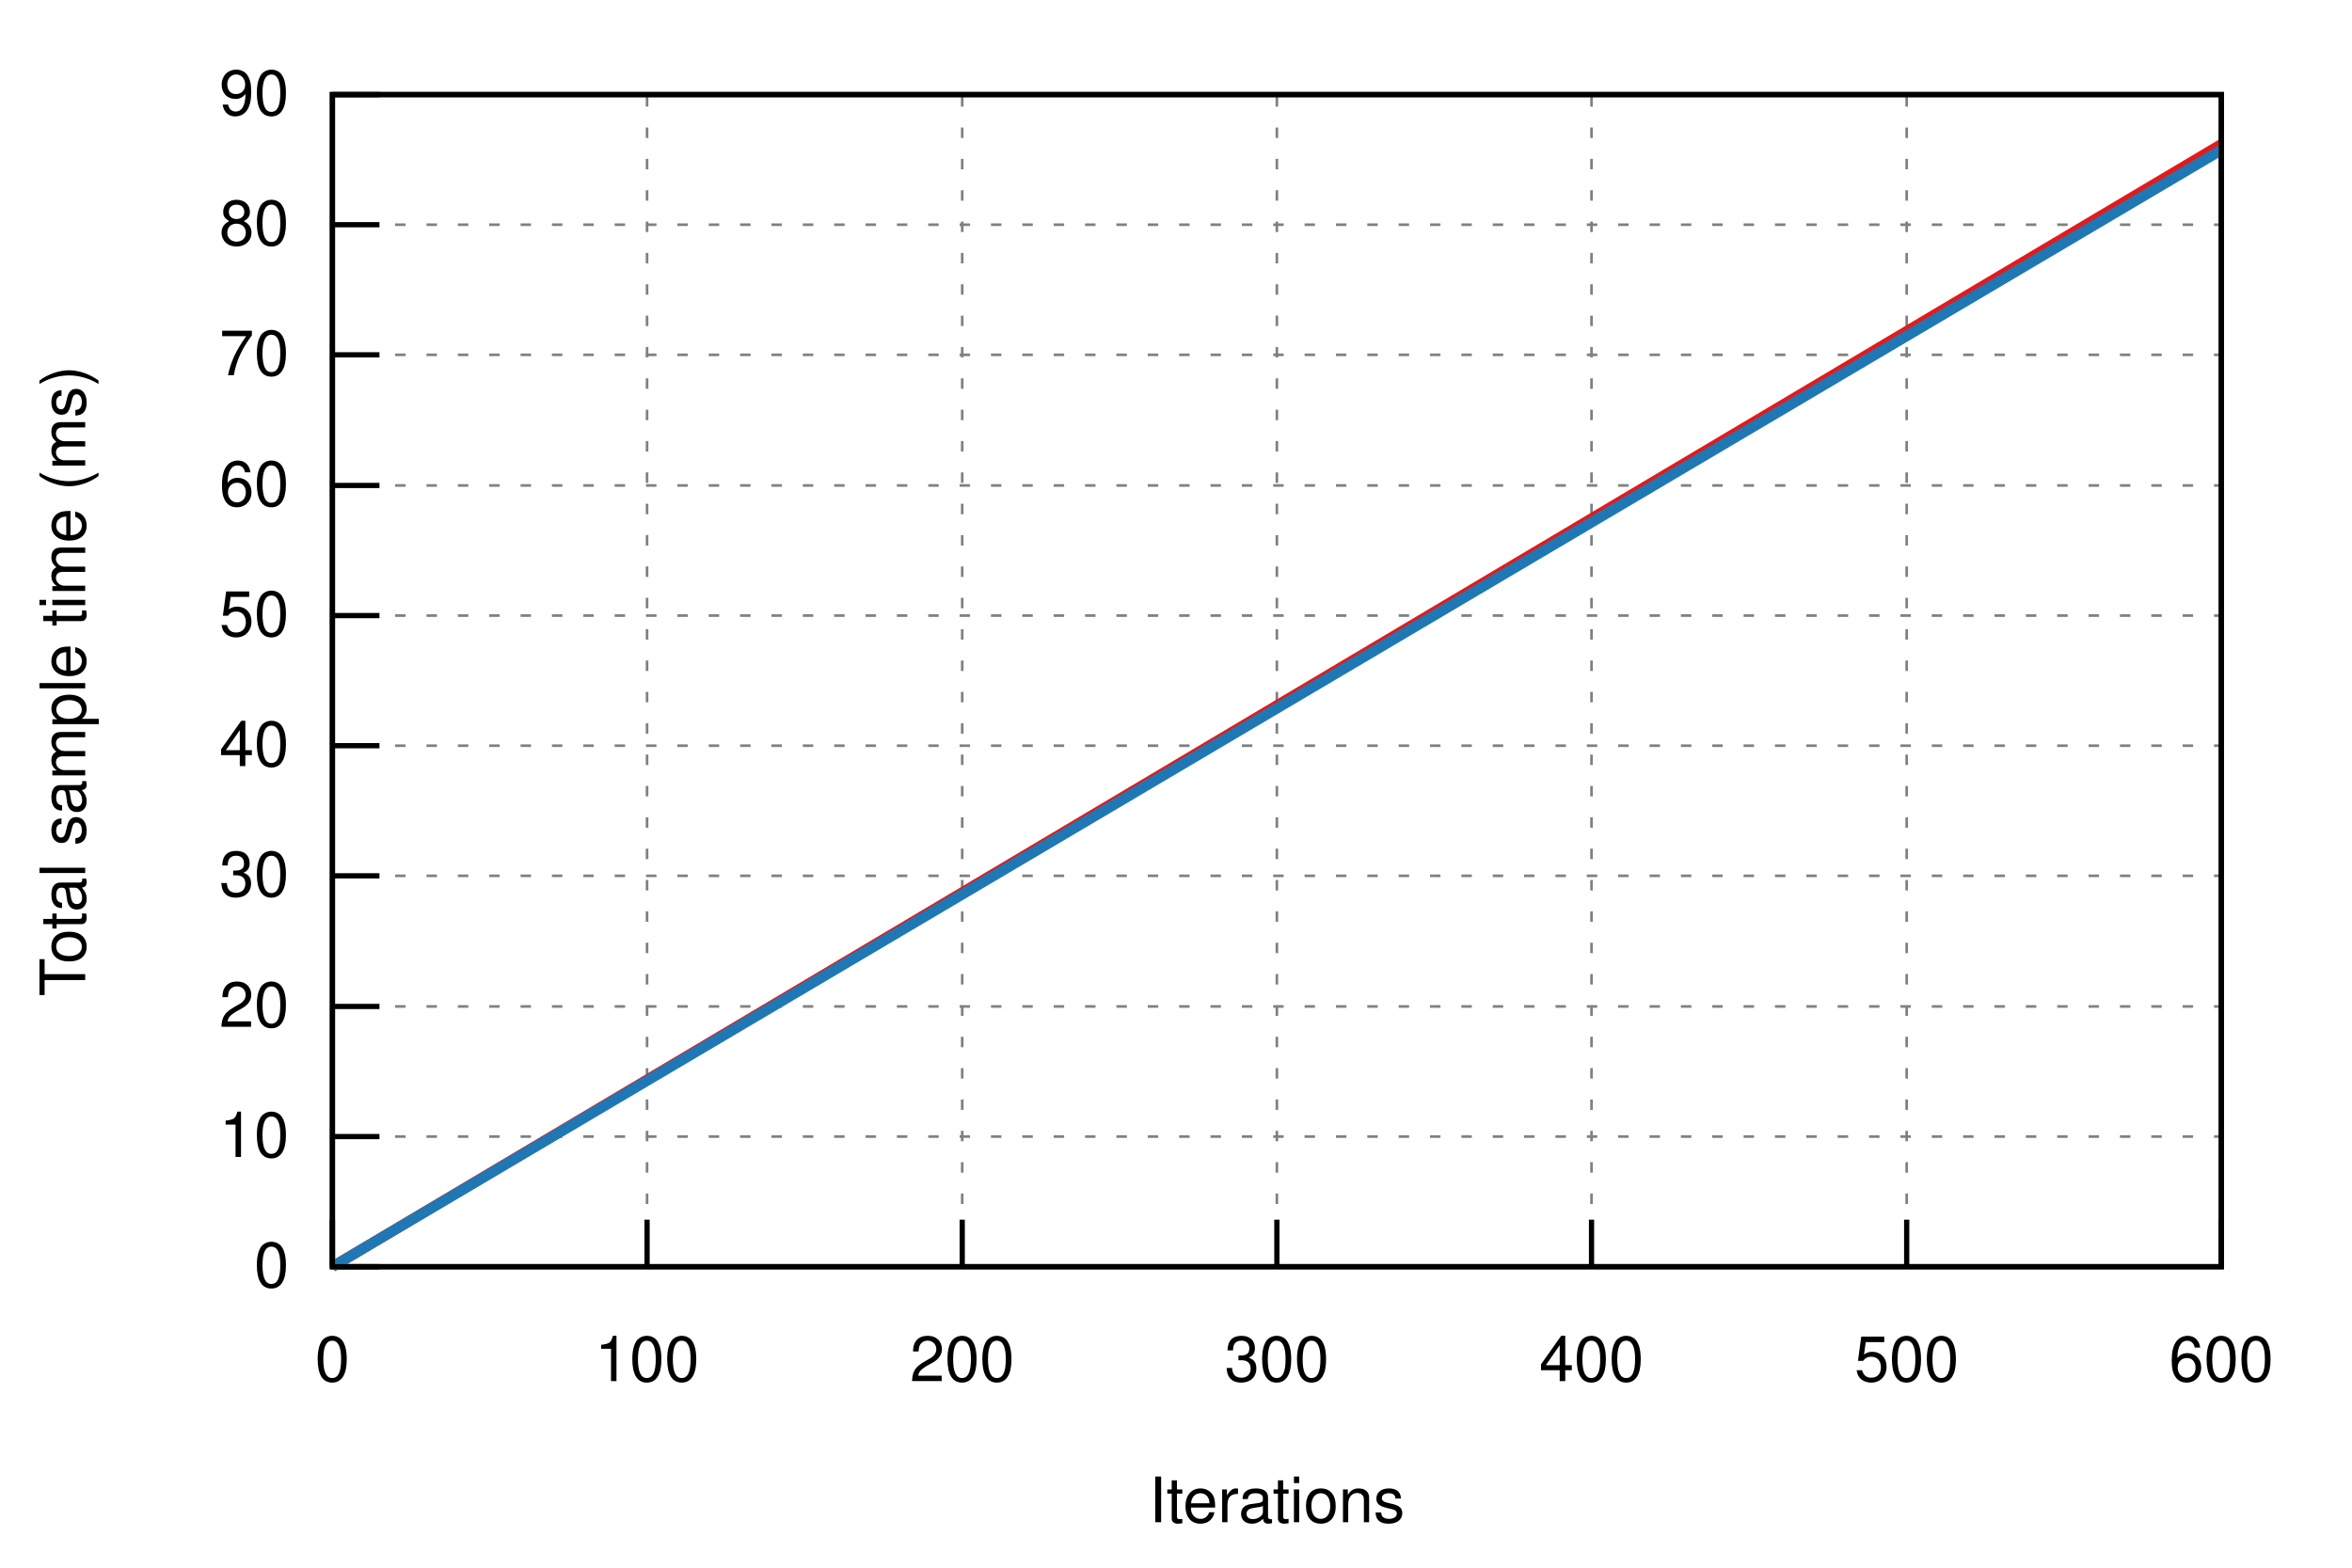
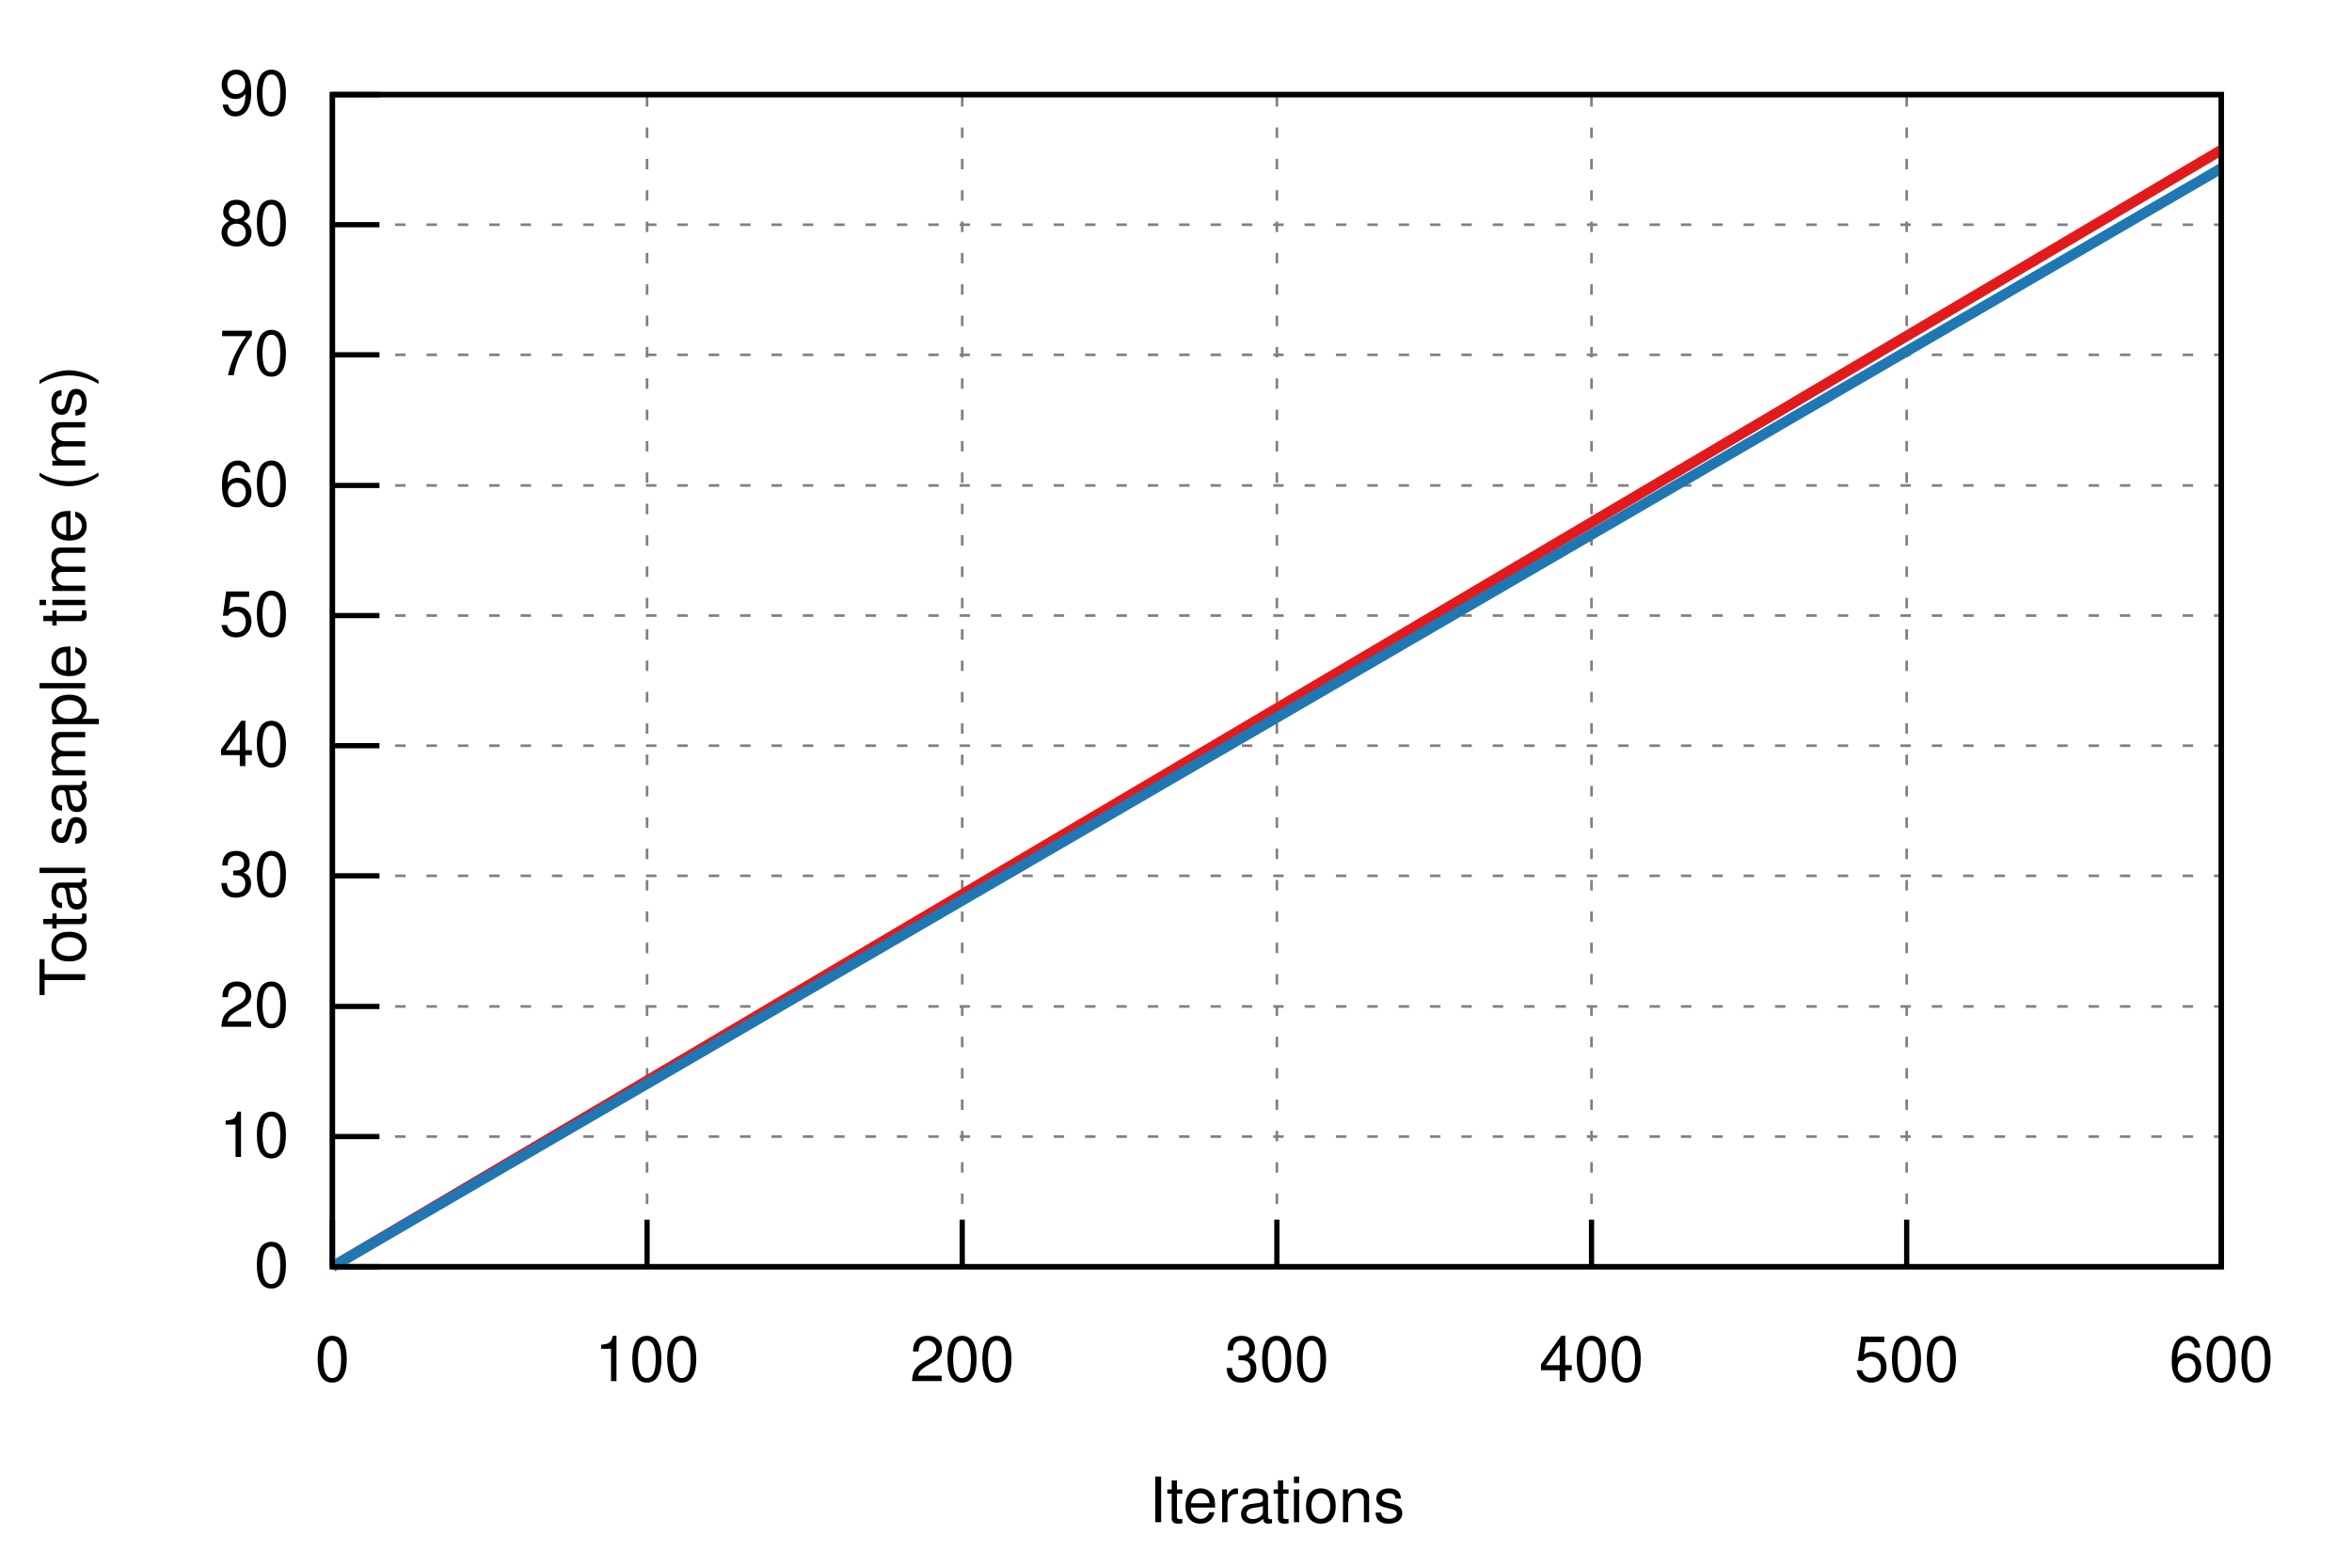
<svg xmlns="http://www.w3.org/2000/svg" xmlns:xlink="http://www.w3.org/1999/xlink" viewBox="0 0 450 300">
  <g id="gnuplot_canvas">
    <rect x="0" y="0" width="450" height="300" fill="none" />
    <defs>
      <circle id="gpDot" r="0.5" stroke-width="0.5" stroke="currentColor" />
      <path id="gpPt0" stroke-width="0.222" stroke="currentColor" d="M-1,0 h2 M0,-1 v2" />
      <path id="gpPt1" stroke-width="0.222" stroke="currentColor" d="M-1,-1 L1,1 M1,-1 L-1,1" />
      <path id="gpPt2" stroke-width="0.222" stroke="currentColor" d="M-1,0 L1,0 M0,-1 L0,1 M-1,-1 L1,1 M-1,1 L1,-1" />
      <rect id="gpPt3" stroke-width="0.222" stroke="currentColor" x="-1" y="-1" width="2" height="2" />
      <rect id="gpPt4" stroke-width="0.222" stroke="currentColor" fill="currentColor" x="-1" y="-1" width="2" height="2" />
      <circle id="gpPt5" stroke-width="0.222" stroke="currentColor" cx="0" cy="0" r="1" />
      <use xlink:href="#gpPt5" id="gpPt6" fill="currentColor" stroke="none" />
      <path id="gpPt7" stroke-width="0.222" stroke="currentColor" d="M0,-1.33 L-1.33,0.67 L1.33,0.67 z" />
      <use xlink:href="#gpPt7" id="gpPt8" fill="currentColor" stroke="none" />
      <use xlink:href="#gpPt7" id="gpPt9" stroke="currentColor" transform="rotate(180)" />
      <use xlink:href="#gpPt9" id="gpPt10" fill="currentColor" stroke="none" />
      <use xlink:href="#gpPt3" id="gpPt11" stroke="currentColor" transform="rotate(45)" />
      <use xlink:href="#gpPt11" id="gpPt12" fill="currentColor" stroke="none" />
      <path id="gpPt13" stroke-width="0.222" stroke="currentColor" d="M0,1.330 L1.265,0.411 L0.782,-1.067 L-0.782,-1.076 L-1.265,0.411 z" />
      <use xlink:href="#gpPt13" id="gpPt14" fill="currentColor" stroke="none" />
      <filter id="textbox" filterUnits="objectBoundingBox" x="0" y="0" height="1" width="1">
        <feFlood flood-color="white" flood-opacity="1" result="bgnd" />
        <feComposite in="SourceGraphic" in2="bgnd" operator="atop" />
      </filter>
      <filter id="greybox" filterUnits="objectBoundingBox" x="0" y="0" height="1" width="1">
        <feFlood flood-color="lightgrey" flood-opacity="1" result="grey" />
        <feComposite in="SourceGraphic" in2="grey" operator="atop" />
      </filter>
    </defs>
    <g fill="none" color="white" stroke="currentColor" stroke-width="1.00" stroke-linecap="butt" stroke-linejoin="miter">
</g>
    <g fill="none" color="black" stroke="currentColor" stroke-width="1.00" stroke-linecap="butt" stroke-linejoin="miter">
</g>
    <g fill="none" color="black" stroke="black" stroke-width="0.50" stroke-linecap="butt" stroke-linejoin="miter">
</g>
    <g fill="none" color="gray" stroke="currentColor" stroke-width="0.50" stroke-linecap="butt" stroke-linejoin="miter">
      <path stroke="gray" stroke-dasharray="2,4" class="gridline" d="M63.6,242.4 L425.0,242.4  " />
    </g>
    <g fill="none" color="gray" stroke="gray" stroke-width="1.00" stroke-linecap="butt" stroke-linejoin="miter">
</g>
    <g fill="none" color="black" stroke="currentColor" stroke-width="1.00" stroke-linecap="butt" stroke-linejoin="miter">
      <path stroke="black" d="M63.6,242.4 L72.6,242.4  " />
      <g transform="translate(55.3,246.3)" stroke="none" fill="black" font-family="Helvetica" font-size="12.00" text-anchor="end">
        <text>
          <tspan font-family="Helvetica"> 0</tspan>
        </text>
      </g>
    </g>
    <g fill="none" color="black" stroke="currentColor" stroke-width="1.00" stroke-linecap="butt" stroke-linejoin="miter">
</g>
    <g fill="none" color="black" stroke="black" stroke-width="0.50" stroke-linecap="butt" stroke-linejoin="miter">
</g>
    <g fill="none" color="gray" stroke="currentColor" stroke-width="0.50" stroke-linecap="butt" stroke-linejoin="miter">
      <path stroke="gray" stroke-dasharray="2,4" class="gridline" d="M63.6,217.5 L425.0,217.5  " />
    </g>
    <g fill="none" color="gray" stroke="gray" stroke-width="1.00" stroke-linecap="butt" stroke-linejoin="miter">
</g>
    <g fill="none" color="black" stroke="currentColor" stroke-width="1.00" stroke-linecap="butt" stroke-linejoin="miter">
      <path stroke="black" d="M63.6,217.5 L72.6,217.5  " />
      <g transform="translate(55.3,221.4)" stroke="none" fill="black" font-family="Helvetica" font-size="12.00" text-anchor="end">
        <text>
          <tspan font-family="Helvetica"> 10</tspan>
        </text>
      </g>
    </g>
    <g fill="none" color="black" stroke="currentColor" stroke-width="1.00" stroke-linecap="butt" stroke-linejoin="miter">
</g>
    <g fill="none" color="black" stroke="black" stroke-width="0.50" stroke-linecap="butt" stroke-linejoin="miter">
</g>
    <g fill="none" color="gray" stroke="currentColor" stroke-width="0.50" stroke-linecap="butt" stroke-linejoin="miter">
      <path stroke="gray" stroke-dasharray="2,4" class="gridline" d="M63.6,192.6 L425.0,192.6  " />
    </g>
    <g fill="none" color="gray" stroke="gray" stroke-width="1.00" stroke-linecap="butt" stroke-linejoin="miter">
</g>
    <g fill="none" color="black" stroke="currentColor" stroke-width="1.00" stroke-linecap="butt" stroke-linejoin="miter">
      <path stroke="black" d="M63.6,192.6 L72.6,192.6  " />
      <g transform="translate(55.3,196.5)" stroke="none" fill="black" font-family="Helvetica" font-size="12.00" text-anchor="end">
        <text>
          <tspan font-family="Helvetica"> 20</tspan>
        </text>
      </g>
    </g>
    <g fill="none" color="black" stroke="currentColor" stroke-width="1.00" stroke-linecap="butt" stroke-linejoin="miter">
</g>
    <g fill="none" color="black" stroke="black" stroke-width="0.50" stroke-linecap="butt" stroke-linejoin="miter">
</g>
    <g fill="none" color="gray" stroke="currentColor" stroke-width="0.50" stroke-linecap="butt" stroke-linejoin="miter">
      <path stroke="gray" stroke-dasharray="2,4" class="gridline" d="M63.6,167.6 L425.0,167.6  " />
    </g>
    <g fill="none" color="gray" stroke="gray" stroke-width="1.00" stroke-linecap="butt" stroke-linejoin="miter">
</g>
    <g fill="none" color="black" stroke="currentColor" stroke-width="1.00" stroke-linecap="butt" stroke-linejoin="miter">
      <path stroke="black" d="M63.6,167.6 L72.6,167.6  " />
      <g transform="translate(55.3,171.5)" stroke="none" fill="black" font-family="Helvetica" font-size="12.00" text-anchor="end">
        <text>
          <tspan font-family="Helvetica"> 30</tspan>
        </text>
      </g>
    </g>
    <g fill="none" color="black" stroke="currentColor" stroke-width="1.00" stroke-linecap="butt" stroke-linejoin="miter">
</g>
    <g fill="none" color="black" stroke="black" stroke-width="0.50" stroke-linecap="butt" stroke-linejoin="miter">
</g>
    <g fill="none" color="gray" stroke="currentColor" stroke-width="0.50" stroke-linecap="butt" stroke-linejoin="miter">
      <path stroke="gray" stroke-dasharray="2,4" class="gridline" d="M63.6,142.7 L425.0,142.7  " />
    </g>
    <g fill="none" color="gray" stroke="gray" stroke-width="1.00" stroke-linecap="butt" stroke-linejoin="miter">
</g>
    <g fill="none" color="black" stroke="currentColor" stroke-width="1.00" stroke-linecap="butt" stroke-linejoin="miter">
      <path stroke="black" d="M63.6,142.7 L72.6,142.7  " />
      <g transform="translate(55.3,146.6)" stroke="none" fill="black" font-family="Helvetica" font-size="12.00" text-anchor="end">
        <text>
          <tspan font-family="Helvetica"> 40</tspan>
        </text>
      </g>
    </g>
    <g fill="none" color="black" stroke="currentColor" stroke-width="1.00" stroke-linecap="butt" stroke-linejoin="miter">
</g>
    <g fill="none" color="black" stroke="black" stroke-width="0.50" stroke-linecap="butt" stroke-linejoin="miter">
</g>
    <g fill="none" color="gray" stroke="currentColor" stroke-width="0.50" stroke-linecap="butt" stroke-linejoin="miter">
      <path stroke="gray" stroke-dasharray="2,4" class="gridline" d="M63.6,117.8 L425.0,117.8  " />
    </g>
    <g fill="none" color="gray" stroke="gray" stroke-width="1.00" stroke-linecap="butt" stroke-linejoin="miter">
</g>
    <g fill="none" color="black" stroke="currentColor" stroke-width="1.00" stroke-linecap="butt" stroke-linejoin="miter">
      <path stroke="black" d="M63.6,117.8 L72.6,117.8  " />
      <g transform="translate(55.3,121.7)" stroke="none" fill="black" font-family="Helvetica" font-size="12.00" text-anchor="end">
        <text>
          <tspan font-family="Helvetica"> 50</tspan>
        </text>
      </g>
    </g>
    <g fill="none" color="black" stroke="currentColor" stroke-width="1.00" stroke-linecap="butt" stroke-linejoin="miter">
</g>
    <g fill="none" color="black" stroke="black" stroke-width="0.50" stroke-linecap="butt" stroke-linejoin="miter">
</g>
    <g fill="none" color="gray" stroke="currentColor" stroke-width="0.50" stroke-linecap="butt" stroke-linejoin="miter">
      <path stroke="gray" stroke-dasharray="2,4" class="gridline" d="M63.6,92.9 L425.0,92.9  " />
    </g>
    <g fill="none" color="gray" stroke="gray" stroke-width="1.00" stroke-linecap="butt" stroke-linejoin="miter">
</g>
    <g fill="none" color="black" stroke="currentColor" stroke-width="1.00" stroke-linecap="butt" stroke-linejoin="miter">
      <path stroke="black" d="M63.6,92.9 L72.6,92.9  " />
      <g transform="translate(55.3,96.8)" stroke="none" fill="black" font-family="Helvetica" font-size="12.00" text-anchor="end">
        <text>
          <tspan font-family="Helvetica"> 60</tspan>
        </text>
      </g>
    </g>
    <g fill="none" color="black" stroke="currentColor" stroke-width="1.00" stroke-linecap="butt" stroke-linejoin="miter">
</g>
    <g fill="none" color="black" stroke="black" stroke-width="0.50" stroke-linecap="butt" stroke-linejoin="miter">
</g>
    <g fill="none" color="gray" stroke="currentColor" stroke-width="0.50" stroke-linecap="butt" stroke-linejoin="miter">
      <path stroke="gray" stroke-dasharray="2,4" class="gridline" d="M63.6,67.9 L425.0,67.9  " />
    </g>
    <g fill="none" color="gray" stroke="gray" stroke-width="1.00" stroke-linecap="butt" stroke-linejoin="miter">
</g>
    <g fill="none" color="black" stroke="currentColor" stroke-width="1.00" stroke-linecap="butt" stroke-linejoin="miter">
      <path stroke="black" d="M63.6,67.9 L72.6,67.9  " />
      <g transform="translate(55.3,71.8)" stroke="none" fill="black" font-family="Helvetica" font-size="12.00" text-anchor="end">
        <text>
          <tspan font-family="Helvetica"> 70</tspan>
        </text>
      </g>
    </g>
    <g fill="none" color="black" stroke="currentColor" stroke-width="1.00" stroke-linecap="butt" stroke-linejoin="miter">
</g>
    <g fill="none" color="black" stroke="black" stroke-width="0.50" stroke-linecap="butt" stroke-linejoin="miter">
</g>
    <g fill="none" color="gray" stroke="currentColor" stroke-width="0.50" stroke-linecap="butt" stroke-linejoin="miter">
      <path stroke="gray" stroke-dasharray="2,4" class="gridline" d="M63.6,43.0 L425.0,43.0  " />
    </g>
    <g fill="none" color="gray" stroke="gray" stroke-width="1.00" stroke-linecap="butt" stroke-linejoin="miter">
</g>
    <g fill="none" color="black" stroke="currentColor" stroke-width="1.00" stroke-linecap="butt" stroke-linejoin="miter">
      <path stroke="black" d="M63.6,43.0 L72.6,43.0  " />
      <g transform="translate(55.3,46.9)" stroke="none" fill="black" font-family="Helvetica" font-size="12.00" text-anchor="end">
        <text>
          <tspan font-family="Helvetica"> 80</tspan>
        </text>
      </g>
    </g>
    <g fill="none" color="black" stroke="currentColor" stroke-width="1.00" stroke-linecap="butt" stroke-linejoin="miter">
</g>
    <g fill="none" color="black" stroke="black" stroke-width="0.50" stroke-linecap="butt" stroke-linejoin="miter">
</g>
    <g fill="none" color="gray" stroke="currentColor" stroke-width="0.50" stroke-linecap="butt" stroke-linejoin="miter">
      <path stroke="gray" stroke-dasharray="2,4" class="gridline" d="M63.6,18.1 L425.0,18.1  " />
    </g>
    <g fill="none" color="gray" stroke="gray" stroke-width="1.00" stroke-linecap="butt" stroke-linejoin="miter">
</g>
    <g fill="none" color="black" stroke="currentColor" stroke-width="1.00" stroke-linecap="butt" stroke-linejoin="miter">
      <path stroke="black" d="M63.6,18.1 L72.6,18.1  " />
      <g transform="translate(55.3,22.0)" stroke="none" fill="black" font-family="Helvetica" font-size="12.00" text-anchor="end">
        <text>
          <tspan font-family="Helvetica"> 90</tspan>
        </text>
      </g>
    </g>
    <g fill="none" color="black" stroke="currentColor" stroke-width="1.00" stroke-linecap="butt" stroke-linejoin="miter">
</g>
    <g fill="none" color="black" stroke="black" stroke-width="0.50" stroke-linecap="butt" stroke-linejoin="miter">
</g>
    <g fill="none" color="gray" stroke="currentColor" stroke-width="0.50" stroke-linecap="butt" stroke-linejoin="miter">
      <path stroke="gray" stroke-dasharray="2,4" class="gridline" d="M63.6,242.4 L63.6,18.1  " />
    </g>
    <g fill="none" color="gray" stroke="gray" stroke-width="1.00" stroke-linecap="butt" stroke-linejoin="miter">
</g>
    <g fill="none" color="black" stroke="currentColor" stroke-width="1.00" stroke-linecap="butt" stroke-linejoin="miter">
      <path stroke="black" d="M63.6,242.4 L63.6,233.4  " />
      <g transform="translate(63.6,264.3)" stroke="none" fill="black" font-family="Helvetica" font-size="12.00" text-anchor="middle">
        <text>
          <tspan font-family="Helvetica"> 0</tspan>
        </text>
      </g>
    </g>
    <g fill="none" color="black" stroke="currentColor" stroke-width="1.00" stroke-linecap="butt" stroke-linejoin="miter">
</g>
    <g fill="none" color="black" stroke="black" stroke-width="0.50" stroke-linecap="butt" stroke-linejoin="miter">
</g>
    <g fill="none" color="gray" stroke="currentColor" stroke-width="0.50" stroke-linecap="butt" stroke-linejoin="miter">
      <path stroke="gray" stroke-dasharray="2,4" class="gridline" d="M123.8,242.4 L123.8,18.1  " />
    </g>
    <g fill="none" color="gray" stroke="gray" stroke-width="1.00" stroke-linecap="butt" stroke-linejoin="miter">
</g>
    <g fill="none" color="black" stroke="currentColor" stroke-width="1.00" stroke-linecap="butt" stroke-linejoin="miter">
      <path stroke="black" d="M123.8,242.4 L123.8,233.4  " />
      <g transform="translate(123.8,264.3)" stroke="none" fill="black" font-family="Helvetica" font-size="12.00" text-anchor="middle">
        <text>
          <tspan font-family="Helvetica"> 100</tspan>
        </text>
      </g>
    </g>
    <g fill="none" color="black" stroke="currentColor" stroke-width="1.00" stroke-linecap="butt" stroke-linejoin="miter">
</g>
    <g fill="none" color="black" stroke="black" stroke-width="0.50" stroke-linecap="butt" stroke-linejoin="miter">
</g>
    <g fill="none" color="gray" stroke="currentColor" stroke-width="0.50" stroke-linecap="butt" stroke-linejoin="miter">
      <path stroke="gray" stroke-dasharray="2,4" class="gridline" d="M184.1,242.4 L184.1,18.1  " />
    </g>
    <g fill="none" color="gray" stroke="gray" stroke-width="1.00" stroke-linecap="butt" stroke-linejoin="miter">
</g>
    <g fill="none" color="black" stroke="currentColor" stroke-width="1.00" stroke-linecap="butt" stroke-linejoin="miter">
      <path stroke="black" d="M184.1,242.4 L184.1,233.4  " />
      <g transform="translate(184.1,264.3)" stroke="none" fill="black" font-family="Helvetica" font-size="12.00" text-anchor="middle">
        <text>
          <tspan font-family="Helvetica"> 200</tspan>
        </text>
      </g>
    </g>
    <g fill="none" color="black" stroke="currentColor" stroke-width="1.00" stroke-linecap="butt" stroke-linejoin="miter">
</g>
    <g fill="none" color="black" stroke="black" stroke-width="0.50" stroke-linecap="butt" stroke-linejoin="miter">
</g>
    <g fill="none" color="gray" stroke="currentColor" stroke-width="0.50" stroke-linecap="butt" stroke-linejoin="miter">
      <path stroke="gray" stroke-dasharray="2,4" class="gridline" d="M244.3,242.4 L244.3,18.1  " />
    </g>
    <g fill="none" color="gray" stroke="gray" stroke-width="1.00" stroke-linecap="butt" stroke-linejoin="miter">
</g>
    <g fill="none" color="black" stroke="currentColor" stroke-width="1.00" stroke-linecap="butt" stroke-linejoin="miter">
      <path stroke="black" d="M244.3,242.4 L244.3,233.4  " />
      <g transform="translate(244.3,264.3)" stroke="none" fill="black" font-family="Helvetica" font-size="12.00" text-anchor="middle">
        <text>
          <tspan font-family="Helvetica"> 300</tspan>
        </text>
      </g>
    </g>
    <g fill="none" color="black" stroke="currentColor" stroke-width="1.00" stroke-linecap="butt" stroke-linejoin="miter">
</g>
    <g fill="none" color="black" stroke="black" stroke-width="0.50" stroke-linecap="butt" stroke-linejoin="miter">
</g>
    <g fill="none" color="gray" stroke="currentColor" stroke-width="0.50" stroke-linecap="butt" stroke-linejoin="miter">
      <path stroke="gray" stroke-dasharray="2,4" class="gridline" d="M304.5,242.4 L304.5,18.1  " />
    </g>
    <g fill="none" color="gray" stroke="gray" stroke-width="1.00" stroke-linecap="butt" stroke-linejoin="miter">
</g>
    <g fill="none" color="black" stroke="currentColor" stroke-width="1.00" stroke-linecap="butt" stroke-linejoin="miter">
      <path stroke="black" d="M304.5,242.4 L304.5,233.4  " />
      <g transform="translate(304.5,264.3)" stroke="none" fill="black" font-family="Helvetica" font-size="12.00" text-anchor="middle">
        <text>
          <tspan font-family="Helvetica"> 400</tspan>
        </text>
      </g>
    </g>
    <g fill="none" color="black" stroke="currentColor" stroke-width="1.00" stroke-linecap="butt" stroke-linejoin="miter">
</g>
    <g fill="none" color="black" stroke="black" stroke-width="0.50" stroke-linecap="butt" stroke-linejoin="miter">
</g>
    <g fill="none" color="gray" stroke="currentColor" stroke-width="0.50" stroke-linecap="butt" stroke-linejoin="miter">
      <path stroke="gray" stroke-dasharray="2,4" class="gridline" d="M364.8,242.4 L364.8,18.1  " />
    </g>
    <g fill="none" color="gray" stroke="gray" stroke-width="1.00" stroke-linecap="butt" stroke-linejoin="miter">
</g>
    <g fill="none" color="black" stroke="currentColor" stroke-width="1.00" stroke-linecap="butt" stroke-linejoin="miter">
      <path stroke="black" d="M364.8,242.4 L364.8,233.4  " />
      <g transform="translate(364.8,264.3)" stroke="none" fill="black" font-family="Helvetica" font-size="12.00" text-anchor="middle">
        <text>
          <tspan font-family="Helvetica"> 500</tspan>
        </text>
      </g>
    </g>
    <g fill="none" color="black" stroke="currentColor" stroke-width="1.00" stroke-linecap="butt" stroke-linejoin="miter">
</g>
    <g fill="none" color="black" stroke="black" stroke-width="0.50" stroke-linecap="butt" stroke-linejoin="miter">
</g>
    <g fill="none" color="gray" stroke="currentColor" stroke-width="0.50" stroke-linecap="butt" stroke-linejoin="miter">
      <path stroke="gray" stroke-dasharray="2,4" class="gridline" d="M425.0,242.4 L425.0,18.1  " />
    </g>
    <g fill="none" color="gray" stroke="gray" stroke-width="1.00" stroke-linecap="butt" stroke-linejoin="miter">
</g>
    <g fill="none" color="black" stroke="currentColor" stroke-width="1.00" stroke-linecap="butt" stroke-linejoin="miter">
      <path stroke="black" d="M425.0,242.4 L425.0,233.4  " />
      <g transform="translate(425.0,264.3)" stroke="none" fill="black" font-family="Helvetica" font-size="12.00" text-anchor="middle">
        <text>
          <tspan font-family="Helvetica"> 600</tspan>
        </text>
      </g>
    </g>
    <g fill="none" color="black" stroke="currentColor" stroke-width="1.00" stroke-linecap="butt" stroke-linejoin="miter">
</g>
    <g fill="none" color="black" stroke="currentColor" stroke-width="1.00" stroke-linecap="butt" stroke-linejoin="miter">
      <path stroke="black" d="M63.6,18.1 L63.6,242.4 L425.0,242.4 L425.0,18.1 L63.6,18.1 Z  " />
    </g>
    <g fill="none" color="black" stroke="currentColor" stroke-width="1.00" stroke-linecap="butt" stroke-linejoin="miter">
      <g transform="translate(16.3,130.3) rotate(270)" stroke="none" fill="black" font-family="Helvetica" font-size="12.00" text-anchor="middle">
        <text>
          <tspan font-family="Helvetica">Total sample time (ms)</tspan>
        </text>
      </g>
    </g>
    <g fill="none" color="black" stroke="currentColor" stroke-width="1.00" stroke-linecap="butt" stroke-linejoin="miter">
      <g transform="translate(244.3,291.3)" stroke="none" fill="black" font-family="Helvetica" font-size="12.00" text-anchor="middle">
        <text>
          <tspan font-family="Helvetica">Iterations</tspan>
        </text>
      </g>
    </g>
    <g fill="none" color="black" stroke="currentColor" stroke-width="1.00" stroke-linecap="butt" stroke-linejoin="miter">
</g>
    <g id="gnuplot_plot_1">
      <g fill="none" color="black" stroke="currentColor" stroke-width="1.00" stroke-linecap="butt" stroke-linejoin="miter">
        <g stroke="none" shape-rendering="crispEdges">
          <polygon fill="rgb(227,  26,  28)" fill-opacity="0.25" points="63.6,242.4 63.6,242.4 63.6,242.4 " />
-           <polygon fill="rgb(227,  26,  28)" fill-opacity="0.25" points="63.6,242.4 425.0,28.7 425.0,26.6 " />
+           <polygon fill="rgb(227,  26,  28)" fill-opacity="0.25" points="63.6,242.4 425.0,29.5 425.0,28.0 " />
        </g>
      </g>
    </g>
    <g id="gnuplot_plot_2">
      <g fill="none" color="black" stroke="currentColor" stroke-width="1.00" stroke-linecap="butt" stroke-linejoin="miter">
        <g stroke="none" shape-rendering="crispEdges">
          <polygon fill="rgb( 31, 120, 180)" fill-opacity="0.25" points="63.6,242.4 63.6,242.4 63.6,242.4 " />
-           <polygon fill="rgb( 31, 120, 180)" fill-opacity="0.25" points="63.6,242.4 425.0,29.5 425.0,28.0 " />
+           <polygon fill="rgb( 31, 120, 180)" fill-opacity="0.25" points="63.6,242.4 425.0,33.2 425.0,31.3 " />
        </g>
      </g>
    </g>
    <g id="gnuplot_plot_3">
      <g fill="none" color="white" stroke="rgb( 31, 120, 180)" stroke-width="2.00" stroke-linecap="butt" stroke-linejoin="miter">
</g>
      <g fill="none" color="black" stroke="currentColor" stroke-width="2.00" stroke-linecap="butt" stroke-linejoin="miter">
-         <path stroke="rgb(227,  26,  28)" d="M63.6,242.4 L425.0,27.6  " />
+         <path stroke="rgb(227,  26,  28)" d="M63.6,242.4 L425.0,28.7  " />
      </g>
    </g>
    <g id="gnuplot_plot_4">
      <g fill="none" color="black" stroke="currentColor" stroke-width="2.00" stroke-linecap="butt" stroke-linejoin="miter">
-         <path stroke="rgb( 31, 120, 180)" d="M63.6,242.4 L425.0,28.7  " />
+         <path stroke="rgb( 31, 120, 180)" d="M63.6,242.4 L425.0,32.2  " />
      </g>
    </g>
    <g fill="none" color="black" stroke="currentColor" stroke-width="2.00" stroke-linecap="butt" stroke-linejoin="miter">
</g>
    <g fill="none" color="black" stroke="black" stroke-width="1.00" stroke-linecap="butt" stroke-linejoin="miter">
</g>
    <g fill="none" color="black" stroke="currentColor" stroke-width="1.00" stroke-linecap="butt" stroke-linejoin="miter">
      <path stroke="black" d="M63.6,18.1 L63.6,242.4 L425.0,242.4 L425.0,18.1 L63.6,18.1 Z  " />
    </g>
    <g fill="none" color="black" stroke="currentColor" stroke-width="1.00" stroke-linecap="butt" stroke-linejoin="miter">
</g>
  </g>
</svg>
